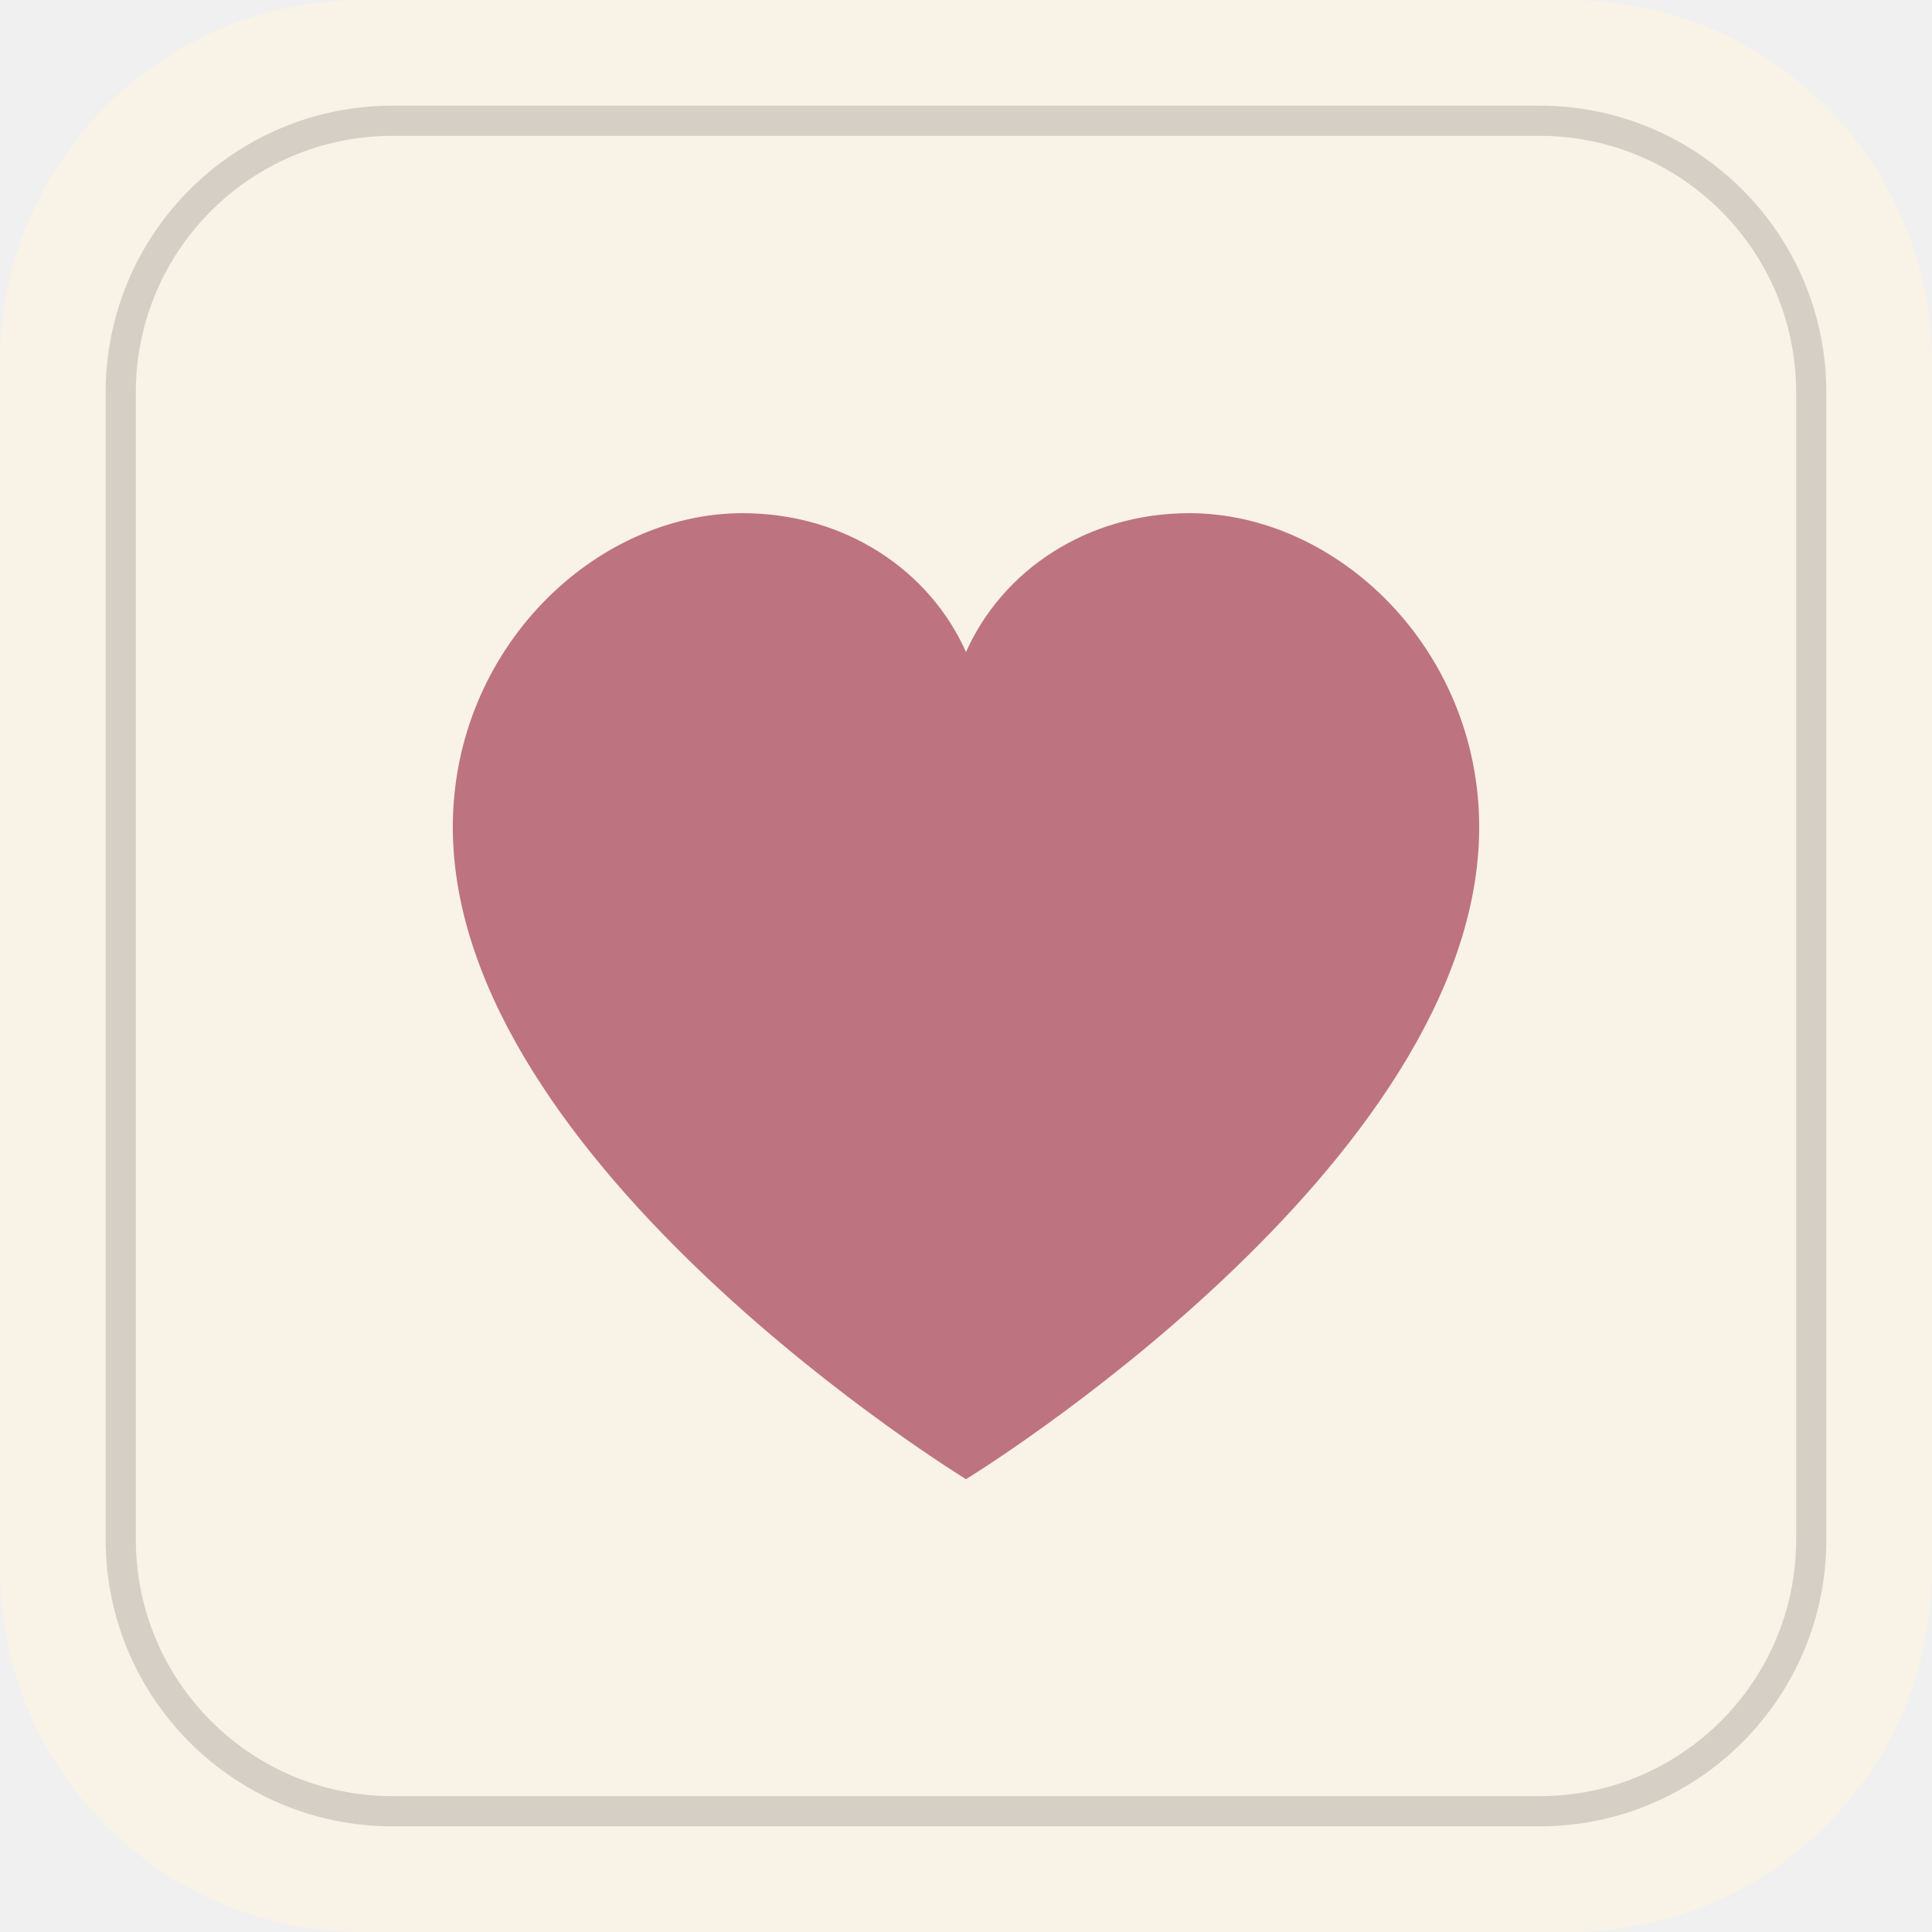
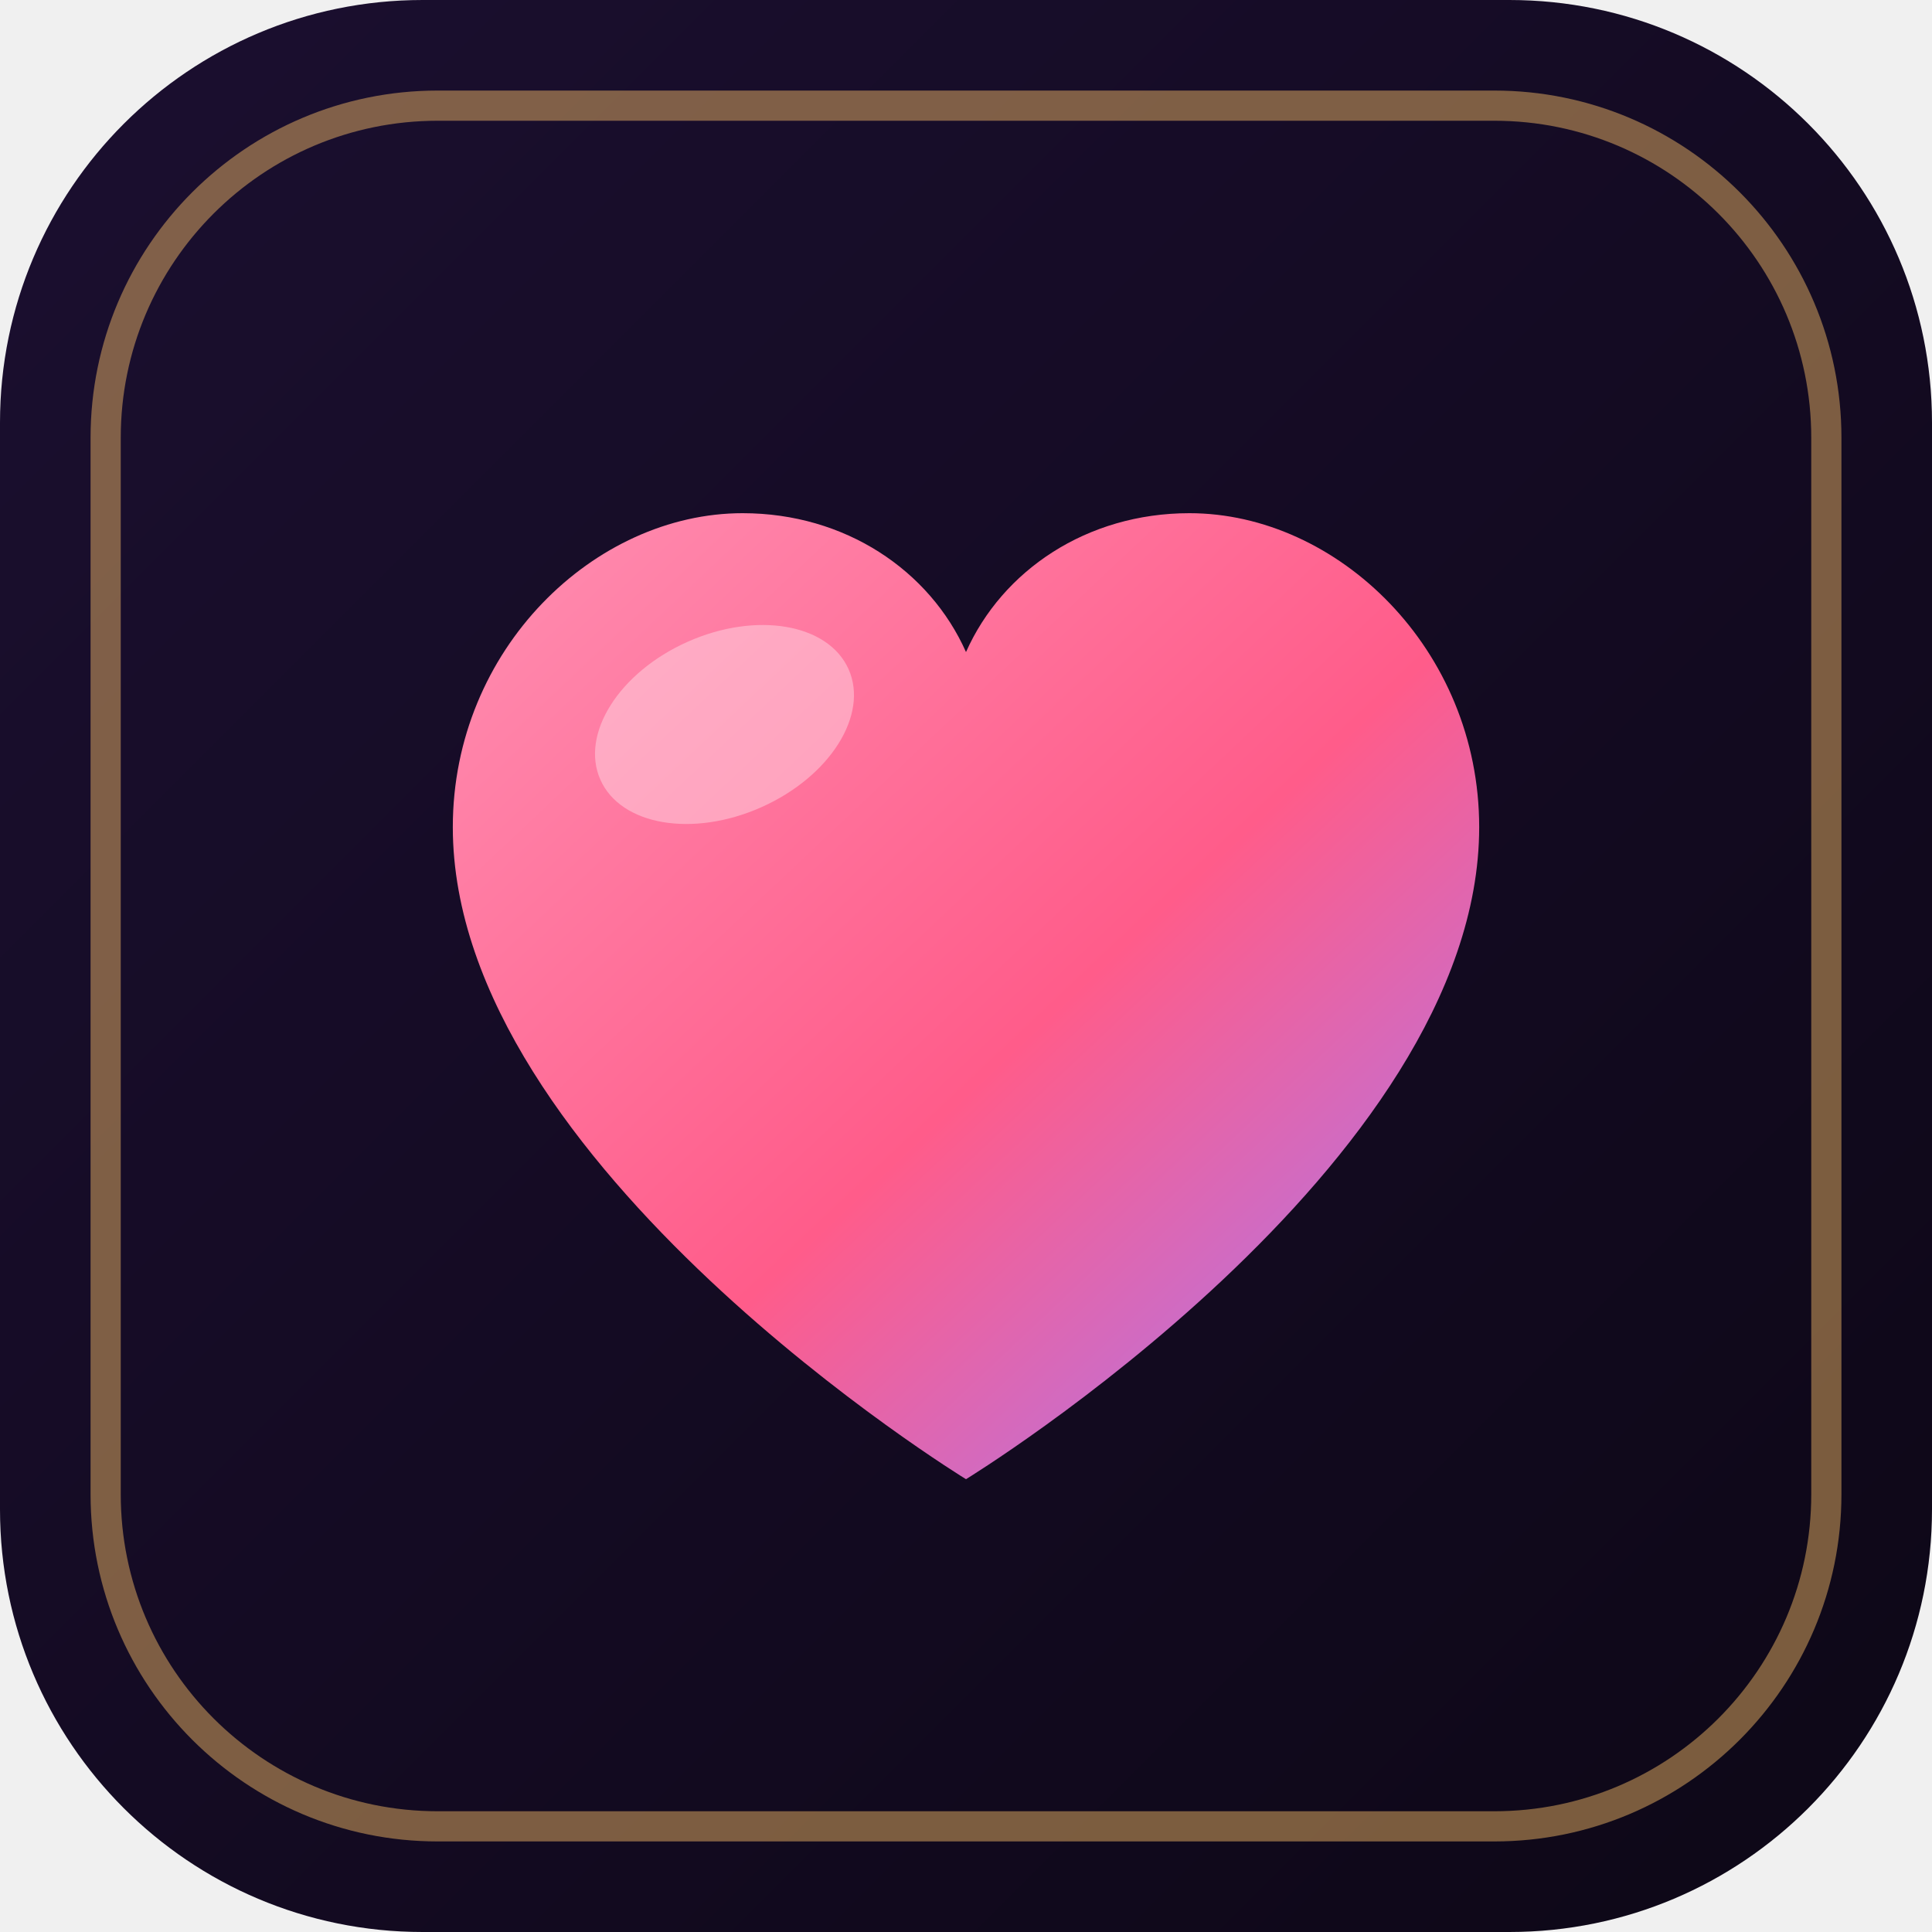
<svg xmlns="http://www.w3.org/2000/svg" viewBox="0 0 64 64">
-   <rect width="64" height="64" rx="12" fill="#F8F2E7" />
-   <rect x="4" y="4" width="56" height="56" rx="9" fill="none" stroke="#3A332D" stroke-opacity=".18" />
-   <path d="M32 49S15 38.6 15 27.4C15 21.5 19.7 17 24.6 17c3.4 0 6.2 1.9 7.4 4.6 1.2-2.7 4-4.6 7.4-4.6C44.3 17 49 21.5 49 27.4 49 38.6 32 49 32 49z" fill="#BE7381" />
+   <defs>
+     <linearGradient id="bg" x1="0" y1="0" x2="1" y2="1">
+       <stop offset="0" stop-color="#1B0F30" />
+       <stop offset="1" stop-color="#0D0716" />
+     </linearGradient>
+     <linearGradient id="ht" x1="0" y1="0" x2="1" y2="1">
+       <stop offset="0" stop-color="#FF8FB2" />
+       <stop offset=".55" stop-color="#FF5C8A" />
+       <stop offset="1" stop-color="#9D7BFF" />
+     </linearGradient>
+   </defs>
+   <rect width="64" height="64" rx="14" fill="url(#bg)" />
+   <rect x="3.5" y="3.5" width="57" height="57" rx="11" fill="none" stroke="#FFC46B" stroke-opacity=".45" />
+   <path d="M32 49S15 38.6 15 27.4C15 21.5 19.7 17 24.6 17c3.4 0 6.2 1.9 7.4 4.6 1.2-2.7 4-4.6 7.4-4.6C44.3 17 49 21.5 49 27.4 49 38.6 32 49 32 49z" fill="url(#ht)" />
+   <ellipse cx="24" cy="24" rx="4.5" ry="3" transform="rotate(-24 24 24)" fill="#ffffff" opacity=".35" />
</svg>
